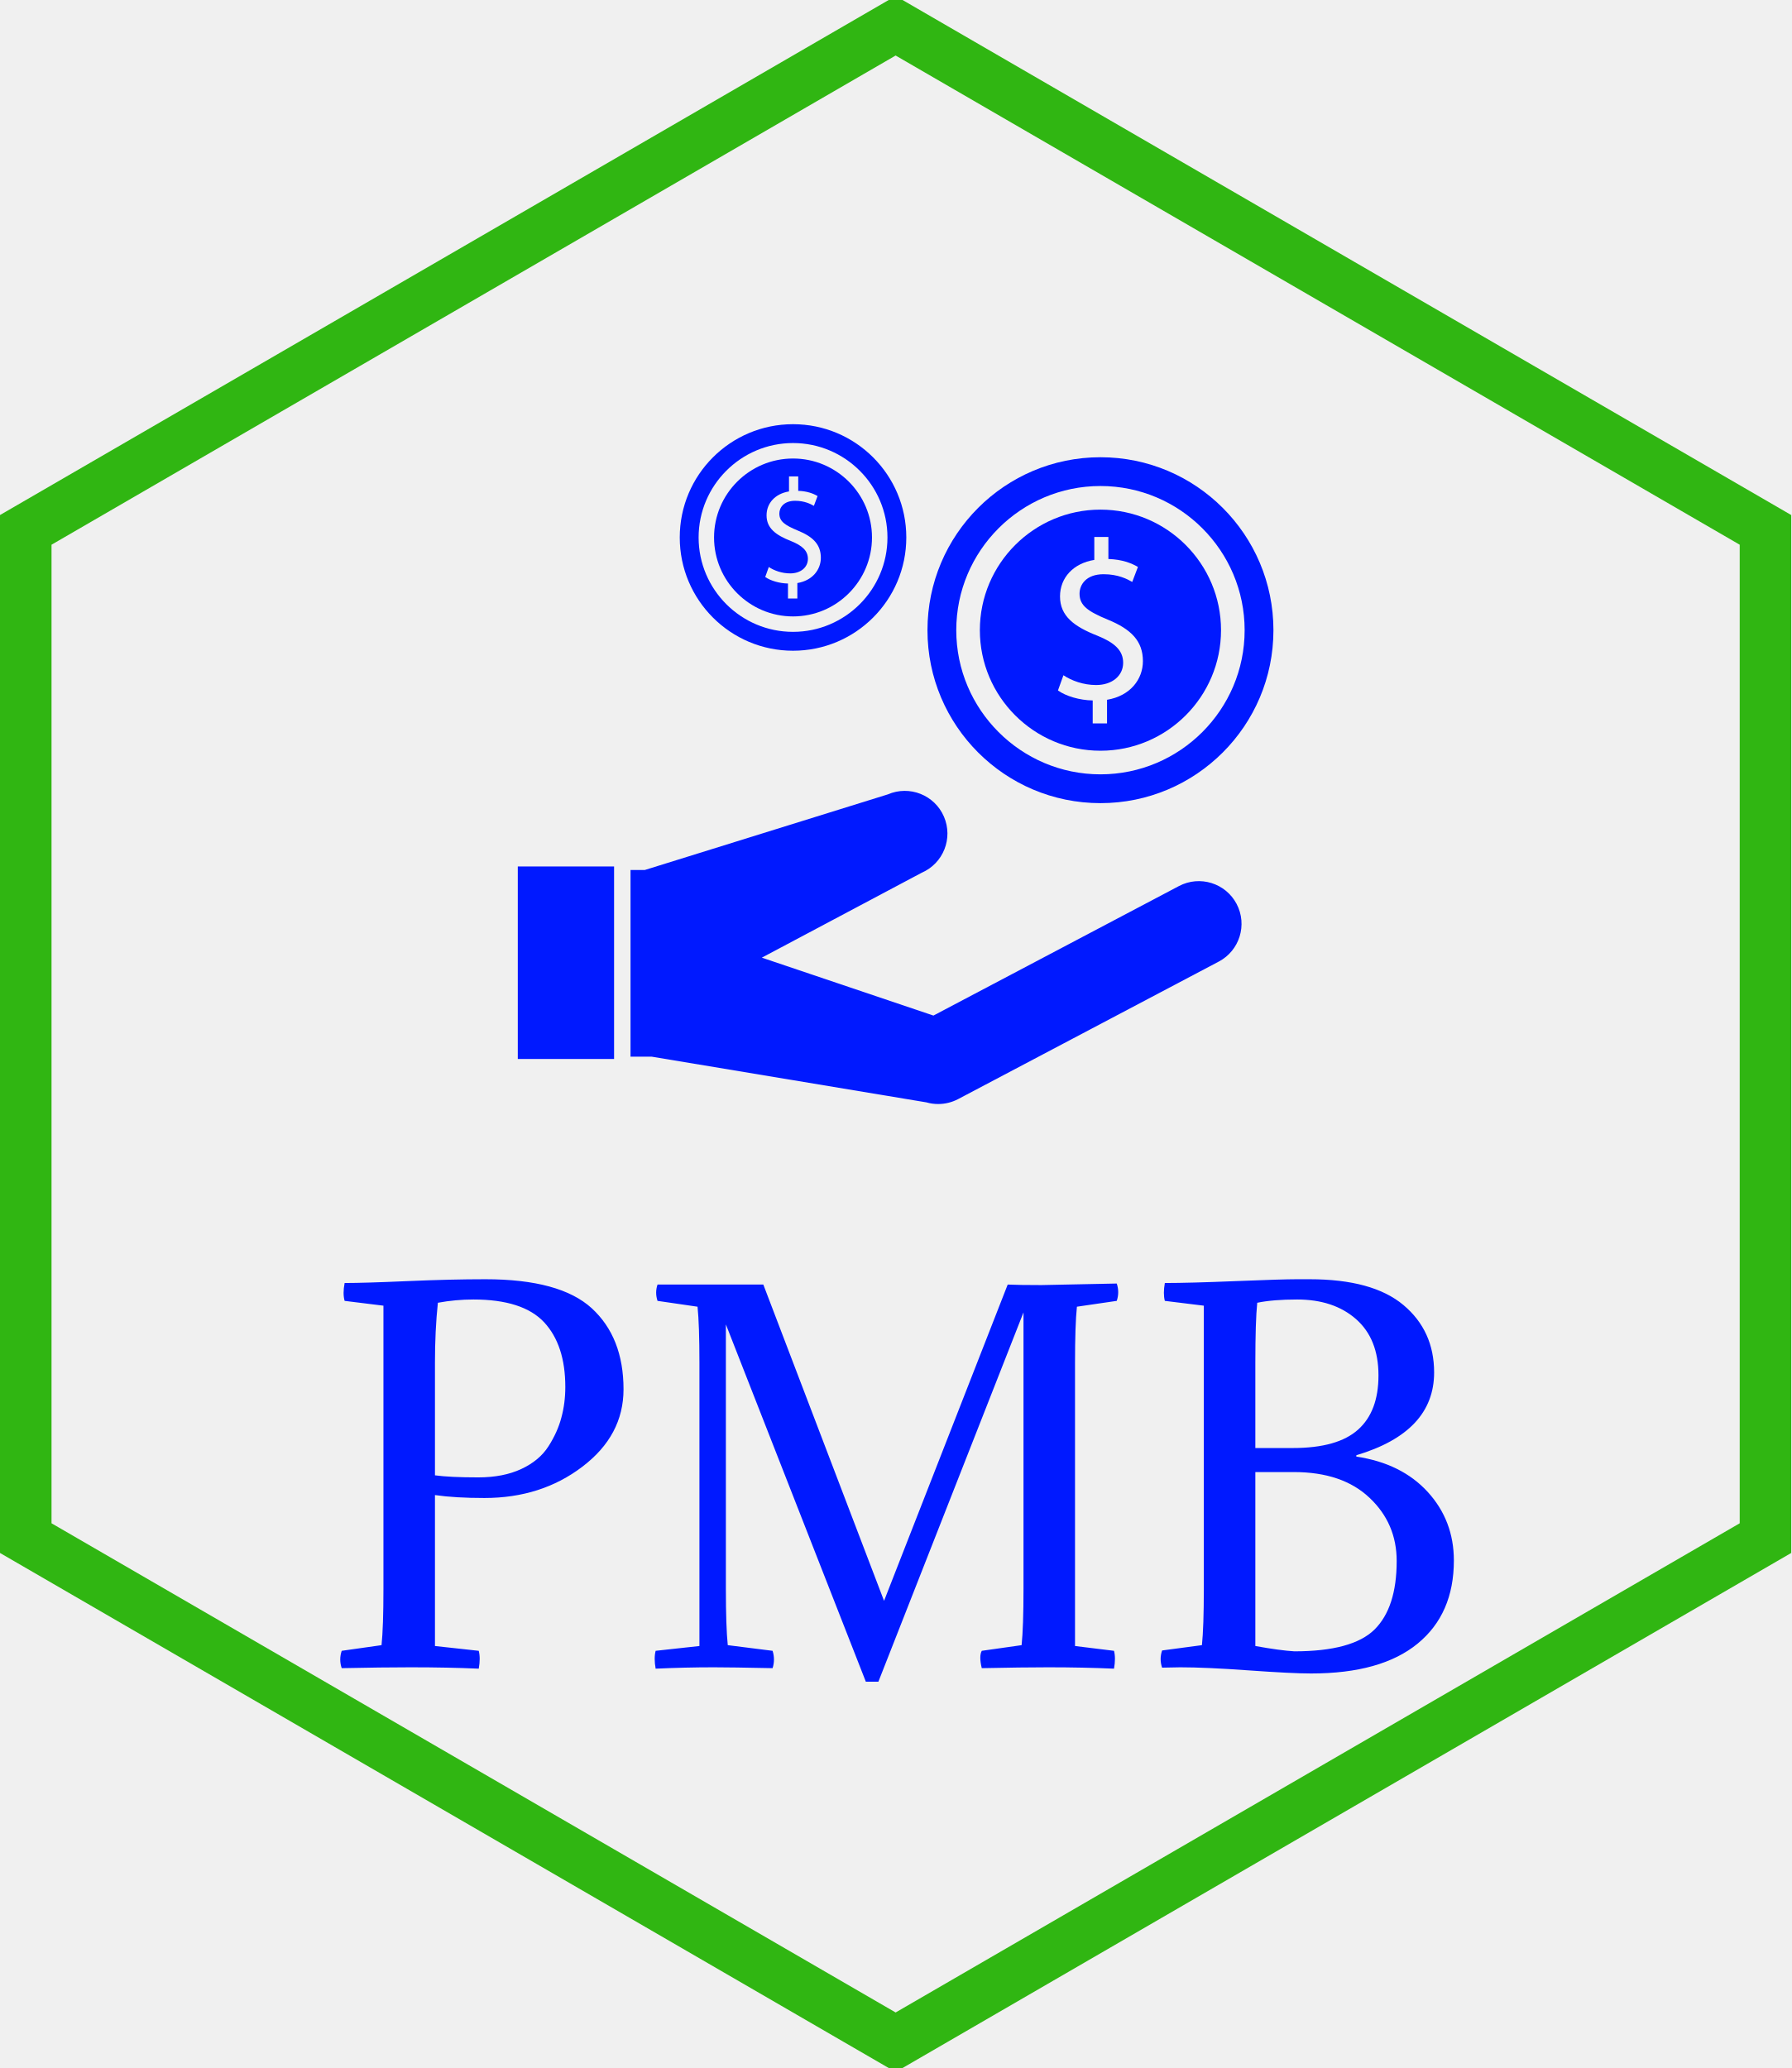
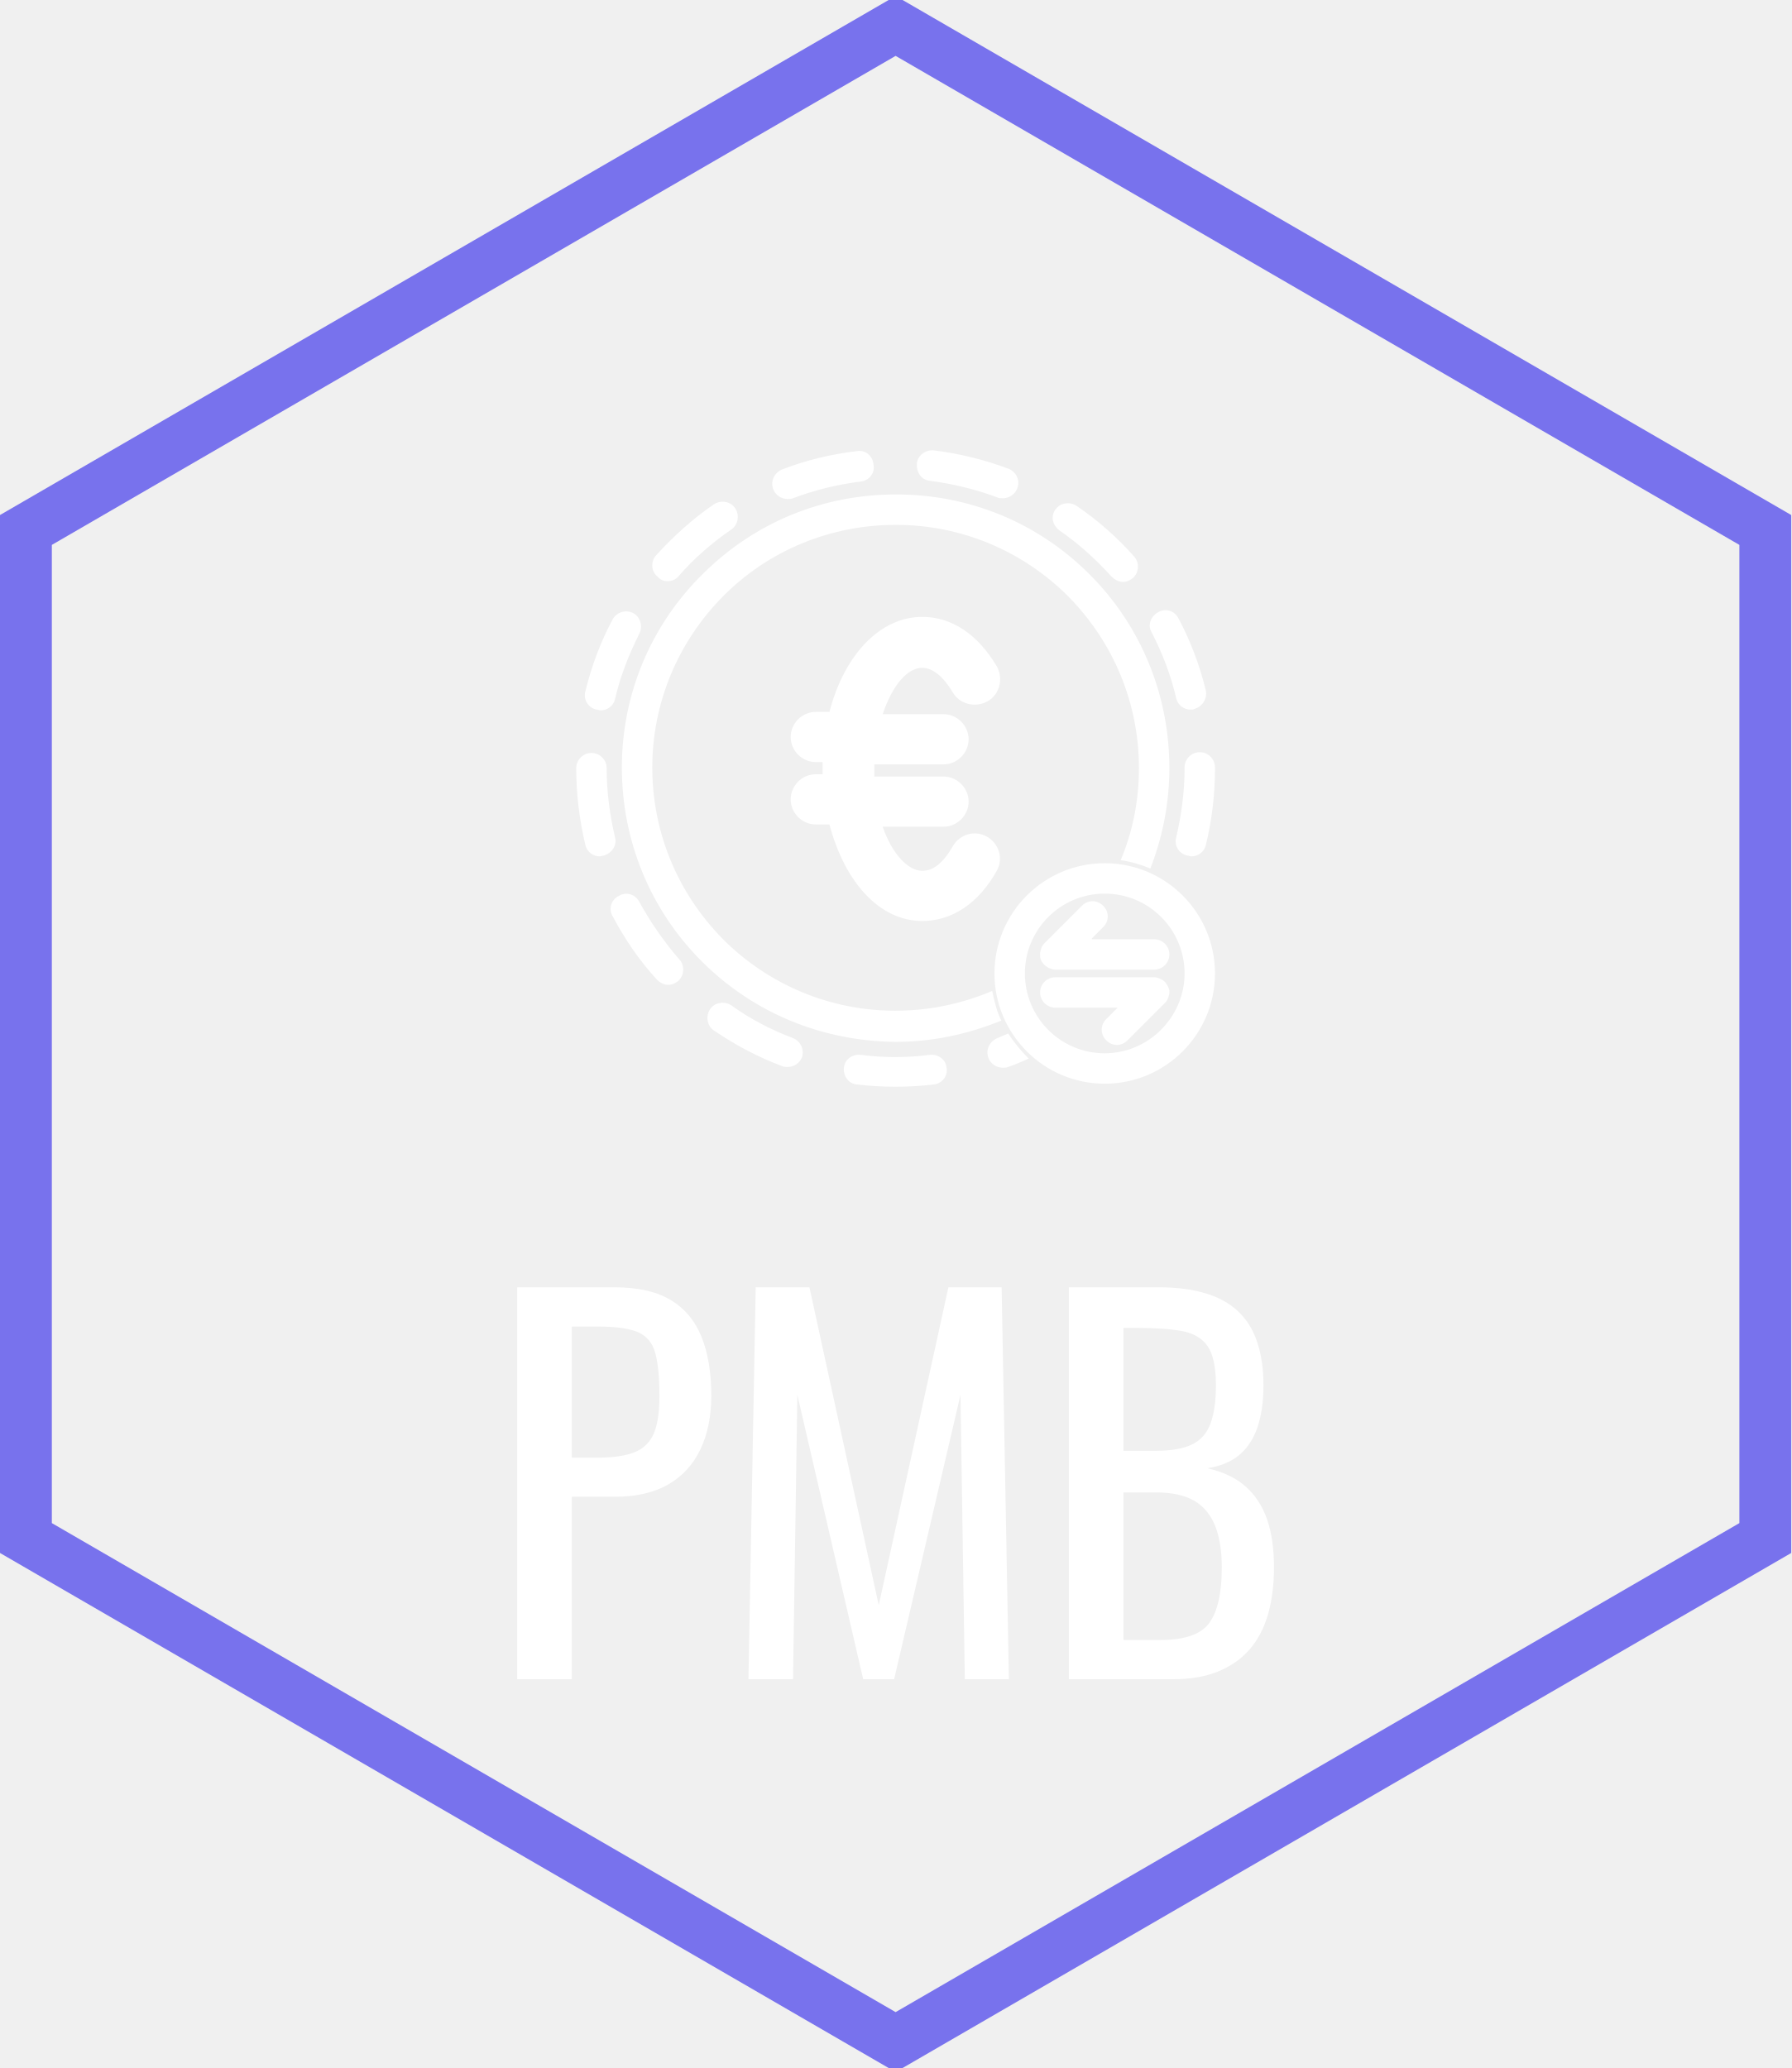
- <svg xmlns="http://www.w3.org/2000/svg" viewBox="0 0 104.301 120.436" width="104.301" height="120.436">
-   <polygon fill="none" stroke="#30b612" stroke-width="3" points="102.801,30.859 102.801,89.577 52.151,118.936 1.5,89.577 1.5,30.859 52.151,1.5" />
-   <g fill="#0019ff" color="#0019ff" transform="translate(30.1505 22.5) scale(0.6875)">
-     <svg width="64.0" height="64.0" x="0.0" y="0.0" viewBox="0 0 64 64">
-       <g>
-         <path d="M55.994,42.332L35.203,53.301L20.67,48.395l13.539-7.193c1.832-0.793,2.676-2.92,1.883-4.754   c-0.791-1.832-2.918-2.676-4.753-1.883L10.76,40.969H9.548v15.813h1.79l23.266,3.871c0.328,0.096,0.664,0.141,1,0.141   c0.582,0,1.162-0.141,1.688-0.416l22.078-11.65c1.766-0.932,2.441-3.119,1.51-4.885S57.76,41.398,55.994,42.332z" />
-         <rect y="40.67" width="8.155" height="16.309" />
-         <path d="M49.35,35.307c8.09,0,14.65-6.561,14.65-14.65c0-8.092-6.561-14.652-14.65-14.652c-8.092,0-14.652,6.561-14.652,14.652   C34.697,28.746,41.258,35.307,49.35,35.307z M49.35,8.443c6.732,0,12.211,5.479,12.211,12.213c0,6.732-5.479,12.211-12.211,12.211   c-6.734,0-12.213-5.479-12.213-12.211C37.137,13.922,42.615,8.443,49.35,8.443z" />
-         <path d="M49.35,30.867c5.631,0,10.211-4.58,10.211-10.211c0-5.633-4.58-10.213-10.211-10.213c-5.633,0-10.215,4.58-10.215,10.213   C39.135,26.287,43.717,30.867,49.35,30.867z M49.1,21.127c-1.963-0.77-3.176-1.654-3.176-3.328c0-1.598,1.135-2.809,2.904-3.096   v-1.945h1.193v1.867c1.154,0.039,1.943,0.346,2.502,0.672l-0.482,1.271c-0.402-0.232-1.191-0.654-2.424-0.654   c-1.48,0-2.039,0.885-2.039,1.654c0,1,0.713,1.5,2.387,2.191c1.98,0.809,2.98,1.809,2.98,3.521c0,1.52-1.057,2.943-3.039,3.271v2   h-1.213v-1.943c-1.115-0.02-2.268-0.365-2.943-0.846l0.463-1.289c0.693,0.461,1.693,0.828,2.77,0.828   c1.365,0,2.289-0.791,2.289-1.887C51.271,22.357,50.521,21.703,49.1,21.127z" />
-         <path d="M23.311,22.396c5.299,0,9.594-4.297,9.594-9.596s-4.295-9.594-9.594-9.594s-9.594,4.295-9.594,9.594   S18.012,22.396,23.311,22.396z M23.311,4.803c4.41,0,7.998,3.588,7.998,7.998s-3.588,7.996-7.998,7.996   c-4.408,0-7.996-3.586-7.996-7.996S18.903,4.803,23.311,4.803z" />
-         <path d="M23.311,19.49c3.688,0,6.688-3.002,6.688-6.689s-3-6.688-6.688-6.688s-6.689,3-6.689,6.688S19.624,19.49,23.311,19.49z    M23.147,13.109c-1.285-0.504-2.078-1.084-2.078-2.18c0-1.045,0.742-1.838,1.902-2.027V7.631h0.781v1.221   c0.756,0.025,1.271,0.227,1.639,0.439l-0.314,0.832c-0.266-0.15-0.783-0.428-1.588-0.428c-0.971,0-1.336,0.58-1.336,1.084   c0,0.656,0.465,0.982,1.563,1.436c1.297,0.529,1.951,1.186,1.951,2.307c0,0.994-0.693,1.926-1.99,2.141v1.311h-0.793v-1.271   c-0.73-0.014-1.486-0.24-1.928-0.555l0.303-0.844c0.453,0.303,1.109,0.541,1.813,0.541c0.896,0,1.5-0.518,1.5-1.234   C24.571,13.916,24.081,13.488,23.147,13.109z" />
-       </g>
+ <svg xmlns="http://www.w3.org/2000/svg" viewBox="0 0 103.646 119.68" width="103.646" height="119.68">
+   <polygon fill="none" stroke="#7872ed" stroke-width="3" points="102.146,30.67 102.146,89.01 51.823,118.18 1.5,89.01 1.5,30.67 51.823,1.5" />
+   <g fill="#ffffff" color="#ffffff" transform="translate(29.823 22.5) scale(0.44)">
+     <svg width="100.0" height="100.0" x="0.0" y="0.0" viewBox="0 0 100 100">
+       <path d="M11.6,61.4c-0.2,0-0.3,0.1-0.5,0.1c-0.9,0-1.7-0.6-1.9-1.5C8.4,56.6,8,53.3,8,49.9c0-1.1,0.9-2,2-2c1.1,0,2,0.9,2,2  c0,3.1,0.4,6.1,1.1,9.1C13.4,60,12.7,61.1,11.6,61.4z M10.7,42.2c0.2,0,0.3,0.1,0.5,0.1c0.9,0,1.7-0.6,1.9-1.5  c0.7-3,1.8-5.8,3.2-8.6c0.5-1,0.1-2.2-0.8-2.7c-1-0.5-2.2-0.1-2.7,0.8c-1.6,3-2.8,6.2-3.6,9.5C8.9,40.9,9.6,42,10.7,42.2z M20,25.3  c0.6,0,1.1-0.2,1.5-0.7c2-2.3,4.3-4.3,6.9-6.1c0.9-0.6,1.1-1.9,0.5-2.8c-0.6-0.9-1.9-1.1-2.8-0.5c-2.8,1.9-5.3,4.2-7.6,6.7  c-0.7,0.8-0.7,2.1,0.2,2.8C19.1,25.2,19.6,25.3,20,25.3z M54.5,12.1c3,0.4,6,1.1,8.9,2.2c0.2,0.1,0.5,0.1,0.7,0.1  c0.8,0,1.6-0.5,1.9-1.3c0.4-1-0.1-2.2-1.2-2.6c-3.2-1.2-6.5-2-9.8-2.4c-1.1-0.1-2.1,0.7-2.2,1.7C52.7,11,53.4,12,54.5,12.1z   M35.8,14.5c0.2,0,0.5,0,0.7-0.1c2.9-1.1,5.8-1.8,8.9-2.2c1.1-0.1,1.9-1.1,1.7-2.2C47,8.8,46,8,44.9,8.2c-3.4,0.4-6.7,1.2-9.8,2.4  c-1,0.4-1.6,1.5-1.2,2.6C34.2,14,35,14.5,35.8,14.5z M86.9,40.7c0.2,0.9,1,1.5,1.9,1.5c0.2,0,0.3,0,0.5-0.1c1.1-0.3,1.7-1.4,1.5-2.4  c-0.8-3.3-2-6.5-3.6-9.5c-0.5-1-1.7-1.4-2.7-0.8s-1.4,1.7-0.8,2.7C85.1,34.8,86.2,37.7,86.9,40.7z M71.5,18.6  c2.5,1.7,4.8,3.8,6.9,6.1c0.4,0.4,0.9,0.7,1.5,0.7c0.5,0,0.9-0.2,1.3-0.5c0.8-0.7,0.9-2,0.2-2.8c-2.2-2.5-4.8-4.8-7.6-6.7  c-0.9-0.6-2.2-0.4-2.8,0.5C70.4,16.7,70.6,17.9,71.5,18.6z M36.5,85.4c-2.9-1.1-5.6-2.5-8.1-4.3c-0.9-0.6-2.2-0.4-2.8,0.5  c-0.6,0.9-0.4,2.2,0.5,2.8c2.8,1.9,5.8,3.5,9,4.7c0.2,0.1,0.5,0.1,0.7,0.1c0.8,0,1.6-0.5,1.9-1.3C38,86.9,37.5,85.8,36.5,85.4z   M90,47.8C90,47.8,90,47.8,90,47.8c-1.1,0-2,0.9-2,2c0,0,0,0.1,0,0.1c0,3.1-0.4,6.1-1.1,9.1c-0.3,1.1,0.4,2.2,1.5,2.4  c0.2,0,0.3,0.1,0.5,0.1c0.9,0,1.7-0.6,1.9-1.5c0.8-3.3,1.2-6.6,1.2-10.1c0,0,0-0.1,0-0.1C92,48.7,91.1,47.8,90,47.8z M54.5,87.6  c-1.5,0.2-3,0.3-4.6,0.3c-1.5,0-3-0.1-4.5-0.3c-1.1-0.1-2.1,0.6-2.2,1.7c-0.1,1.1,0.6,2.1,1.7,2.2c1.7,0.2,3.3,0.3,5.1,0.3  c1.7,0,3.4-0.1,5-0.3c1.1-0.1,1.9-1.1,1.7-2.2C56.6,88.2,55.6,87.5,54.5,87.6z M16.3,67.5c-0.5-1-1.7-1.4-2.7-0.8  c-1,0.5-1.4,1.7-0.8,2.7c1.6,3,3.5,5.8,5.8,8.3c0.4,0.4,0.9,0.7,1.5,0.7c0.5,0,0.9-0.2,1.3-0.5c0.8-0.7,0.9-2,0.2-2.8  C19.5,72.7,17.8,70.2,16.3,67.5z M64.8,84.8c-0.5,0.2-0.9,0.4-1.4,0.6c-1,0.4-1.6,1.5-1.2,2.6c0.3,0.8,1.1,1.3,1.9,1.3  c0.2,0,0.5,0,0.7-0.1c0.9-0.3,1.8-0.7,2.7-1.1C66.5,87.1,65.6,86,64.8,84.8z M50,85.9c4.8,0,9.5-1,13.9-2.8  c-0.6-1.2-0.9-2.5-1.2-3.9c-4,1.7-8.3,2.6-12.7,2.6c0,0,0,0-0.1,0c-8.5,0-16.6-3.4-22.6-9.4c-6-6.1-9.3-14.1-9.3-22.6  s3.4-16.6,9.4-22.6c6-6,14.1-9.3,22.6-9.3c0,0,0,0,0.1,0c8.5,0,16.6,3.4,22.6,9.4c6,6.1,9.3,14.1,9.3,22.6c0,4.2-0.8,8.3-2.4,12.1  c1.4,0.2,2.7,0.6,3.9,1.1C85.1,59,86,54.5,86,49.9c0-9.6-3.7-18.7-10.5-25.5S59.7,13.9,50.1,13.9c0,0,0,0-0.1,0  c-9.6,0-18.6,3.7-25.4,10.5C17.8,31.1,14,40.2,14,49.8c0,9.6,3.7,18.7,10.5,25.5S40.3,85.8,50,85.9C50,85.9,50,85.9,50,85.9z   M92,76.9c0,8-6.5,14.5-14.5,14.5S63,84.9,63,76.9s6.5-14.5,14.5-14.5S92,68.9,92,76.9z M88,76.9c0-5.8-4.7-10.5-10.5-10.5  S67,71.1,67,76.9s4.7,10.5,10.5,10.5S88,82.6,88,76.9z M75.8,72.3l1.5-1.5c0.4-0.4,0.6-0.9,0.6-1.4s-0.2-1-0.6-1.4  c-0.8-0.8-2-0.8-2.8,0l-4.9,4.9c0,0,0,0,0,0v0c0,0,0,0,0,0c0,0,0,0,0,0c0,0,0,0,0,0c0,0,0,0,0,0c-0.4,0.4-0.5,0.8-0.6,1.3  c0,0.1,0,0.3,0,0.4c0,0.4,0.2,0.8,0.5,1.1c0.1,0.1,0.1,0.1,0.2,0.2c0.4,0.3,0.9,0.5,1.3,0.5c0,0,0,0,0,0h13c1.1,0,2-0.9,2-2  s-0.9-2-2-2H75.8z M85.5,78.1c-0.1-0.1-0.1-0.1-0.2-0.2c-0.4-0.3-0.9-0.5-1.3-0.5c0,0,0,0,0,0H71c-1.1,0-2,0.9-2,2s0.9,2,2,2h8.2  l-1.5,1.5c-0.4,0.4-0.6,0.9-0.6,1.4s0.2,1,0.6,1.4c0.4,0.4,0.9,0.6,1.4,0.6s1-0.2,1.4-0.6l4.9-4.9c0,0,0,0,0,0c0,0,0,0,0,0v0  c0,0,0,0,0,0v0c0.4-0.4,0.5-0.8,0.6-1.3c0-0.1,0-0.3,0-0.4C85.9,78.8,85.8,78.5,85.5,78.1z M53.5,36.7c1.4,0,2.8,1.2,4,3.2  c0.9,1.6,3,2.1,4.6,1.2c1.6-0.9,2.1-3,1.2-4.6c-2.5-4.2-5.9-6.5-9.8-6.5c-5.6,0-10.3,5.1-12.2,12.5h-1.8c-1.8,0-3.3,1.5-3.3,3.3  s1.5,3.3,3.3,3.3h0.9c0,0.3,0,0.6,0,0.8c0,0.3,0,0.6,0,0.8h-0.9c-1.8,0-3.3,1.5-3.3,3.3s1.5,3.3,3.3,3.3h1.8  C43.3,64.9,47.9,70,53.5,70c3.9,0,7.4-2.3,9.8-6.6c0.9-1.6,0.3-3.6-1.3-4.5c-1.6-0.9-3.6-0.3-4.5,1.3c-1.2,2.1-2.5,3.2-4,3.2  c-1.9,0-4-2.3-5.2-5.8h8c1.8,0,3.3-1.5,3.3-3.3s-1.5-3.3-3.3-3.3h-9.1c0-0.3,0-0.6,0-0.8c0-0.3,0-0.6,0-0.8h9.1  c1.8,0,3.3-1.5,3.3-3.3s-1.5-3.3-3.3-3.3h-8C49.6,38.9,51.6,36.7,53.5,36.7z" />
    </svg>
  </g>
-   <path fill="#0019ff" fill-rule="nonzero" d="M0.34 0.22L0.34 0.22Q1.48 0.22 3.99 0.11Q6.50 0 8.54 0L8.54 0Q12.88 0 14.73 1.69Q16.58 3.39 16.58 6.41L16.58 6.41Q16.58 9.10 14.18 10.92Q11.79 12.74 8.48 12.74L8.48 12.74Q6.78 12.74 5.60 12.57L5.60 12.57L5.60 21.36L8.15 21.64Q8.26 22.06 8.15 22.68L8.15 22.68Q6.38 22.60 4.17 22.60L4.17 22.60Q2.52 22.60 0.17 22.65L0.17 22.65Q0 22.15 0.17 21.64L0.17 21.64L2.49 21.31Q2.60 20.24 2.60 18.03L2.60 18.03L2.60 1.54L0.34 1.26Q0.22 0.84 0.34 0.22ZM5.60 4.87L5.60 4.87L5.60 11.42Q6.47 11.54 8.12 11.54L8.12 11.54Q9.58 11.54 10.63 11.05Q11.68 10.56 12.21 9.73Q12.74 8.90 12.96 8.06Q13.19 7.22 13.19 6.27L13.19 6.27Q13.19 3.84 11.96 2.51Q10.72 1.18 7.84 1.18L7.84 1.18Q6.80 1.18 5.77 1.37L5.77 1.37Q5.60 2.97 5.60 4.87ZM39.87 18.03L39.87 18.03L39.87 1.93L31.42 23.44L30.69 23.44L22.54 2.63L22.54 18.03Q22.54 20.24 22.65 21.31L22.65 21.31L25.26 21.64Q25.42 22.15 25.26 22.65L25.26 22.65Q22.85 22.60 21.84 22.60L21.84 22.60Q20.16 22.60 18.45 22.68L18.45 22.68Q18.34 22.06 18.45 21.64L18.45 21.64L21.00 21.36L21.00 4.87Q21.00 2.66 20.89 1.60L20.89 1.60L18.56 1.26Q18.40 0.78 18.56 0.31L18.56 0.31L24.72 0.31L31.75 18.73L38.95 0.31Q39.59 0.34 40.91 0.34L40.91 0.34Q41.19 0.34 45.30 0.25L45.30 0.25Q45.47 0.76 45.30 1.26L45.30 1.26L42.98 1.60Q42.87 2.66 42.87 4.87L42.87 4.87L42.87 21.36L45.14 21.64Q45.25 22.06 45.14 22.68L45.14 22.68Q43.37 22.60 41.30 22.60L41.30 22.60Q39.79 22.60 37.44 22.65L37.44 22.65Q37.27 21.95 37.44 21.64L37.44 21.64L39.76 21.31Q39.87 20.24 39.87 18.03ZM48.10 0.22L48.10 0.22Q49.53 0.22 52.22 0.11Q54.91 0 55.78 0L55.78 0L56.53 0Q60.20 0 61.99 1.50Q63.78 3.00 63.78 5.43L63.78 5.43Q63.78 8.90 59.25 10.25L59.25 10.25L59.25 10.33Q61.88 10.72 63.41 12.39Q64.93 14.06 64.93 16.38L64.93 16.38Q64.93 19.49 62.82 21.22Q60.70 22.96 56.62 22.96L56.62 22.96Q55.50 22.96 52.99 22.78Q50.48 22.60 49.00 22.60L49.00 22.60Q48.83 22.60 48.47 22.61Q48.10 22.62 47.94 22.62L47.94 22.62Q47.77 22.12 47.94 21.62L47.94 21.62L50.26 21.31Q50.37 20.24 50.37 18.03L50.37 18.03L50.37 1.54L48.10 1.26Q47.99 0.84 48.10 0.22ZM55.61 11.23L55.61 11.23L53.37 11.23L53.37 21.36Q54.80 21.62 55.64 21.67L55.64 21.67Q59.02 21.67 60.31 20.40Q61.60 19.12 61.60 16.41L61.60 16.41Q61.60 14.22 60.02 12.73Q58.44 11.23 55.61 11.23ZM55.80 1.18L55.80 1.18Q54.40 1.18 53.48 1.37L53.48 1.37Q53.37 2.44 53.37 4.87L53.37 4.87L53.37 9.83L55.55 9.83Q58.16 9.83 59.35 8.76Q60.54 7.70 60.54 5.60L60.54 5.60Q60.54 3.47 59.23 2.32Q57.93 1.18 55.80 1.18Z" transform="translate(19.727, 74.5)" />
+   <path fill="#ffffff" fill-rule="nonzero" d="M3.16 22.68L0 22.68L0 0L5.63 0Q7.67 0 8.89 0.74Q10.11 1.48 10.67 2.88Q11.23 4.28 11.23 6.27L11.23 6.27Q11.23 8.06 10.60 9.38Q9.97 10.70 8.74 11.41Q7.50 12.12 5.66 12.12L5.66 12.12L3.16 12.12L3.16 22.68ZM3.16 2.27L3.16 9.86L4.62 9.86Q5.99 9.86 6.78 9.55Q7.56 9.24 7.90 8.47Q8.23 7.70 8.23 6.30L8.23 6.30Q8.23 4.68 7.99 3.81Q7.76 2.94 7.00 2.60Q6.24 2.27 4.65 2.27L4.65 2.27L3.16 2.27ZM15.96 22.68L13.38 22.68L13.80 0L16.91 0L20.92 18.40L24.95 0L28.03 0L28.45 22.68L25.90 22.68L25.65 6.22L21.81 22.68L20.02 22.68L16.21 6.22L15.96 22.68ZM37.97 22.68L31.92 22.68L31.92 0L37.13 0Q38.67 0 39.80 0.34Q40.94 0.67 41.69 1.37Q42.45 2.07 42.81 3.15Q43.18 4.23 43.18 5.68L43.18 5.68Q43.18 7.08 42.83 8.11Q42.48 9.13 41.76 9.72Q41.05 10.30 39.93 10.47L39.93 10.47Q41.30 10.78 42.14 11.52Q42.98 12.26 43.39 13.43Q43.79 14.59 43.79 16.21L43.79 16.21Q43.79 17.67 43.46 18.87Q43.12 20.08 42.41 20.92Q41.69 21.76 40.59 22.22Q39.48 22.68 37.97 22.68L37.97 22.68ZM35.08 11.87L35.08 20.41L37.21 20.41Q39.34 20.41 40.05 19.42Q40.77 18.42 40.77 16.21L40.77 16.21Q40.77 14.78 40.39 13.82Q40.01 12.85 39.19 12.36Q38.36 11.87 36.96 11.87L36.96 11.87L35.08 11.87ZM35.08 2.35L35.08 9.46L36.96 9.46Q38.30 9.46 39.06 9.09Q39.82 8.71 40.12 7.87Q40.43 7.03 40.43 5.68L40.43 5.68Q40.43 4.12 39.96 3.42Q39.48 2.72 38.47 2.53Q37.46 2.35 35.84 2.35L35.84 2.35L35.08 2.35Z" transform="translate(29.927, 74.5)" />
</svg>
